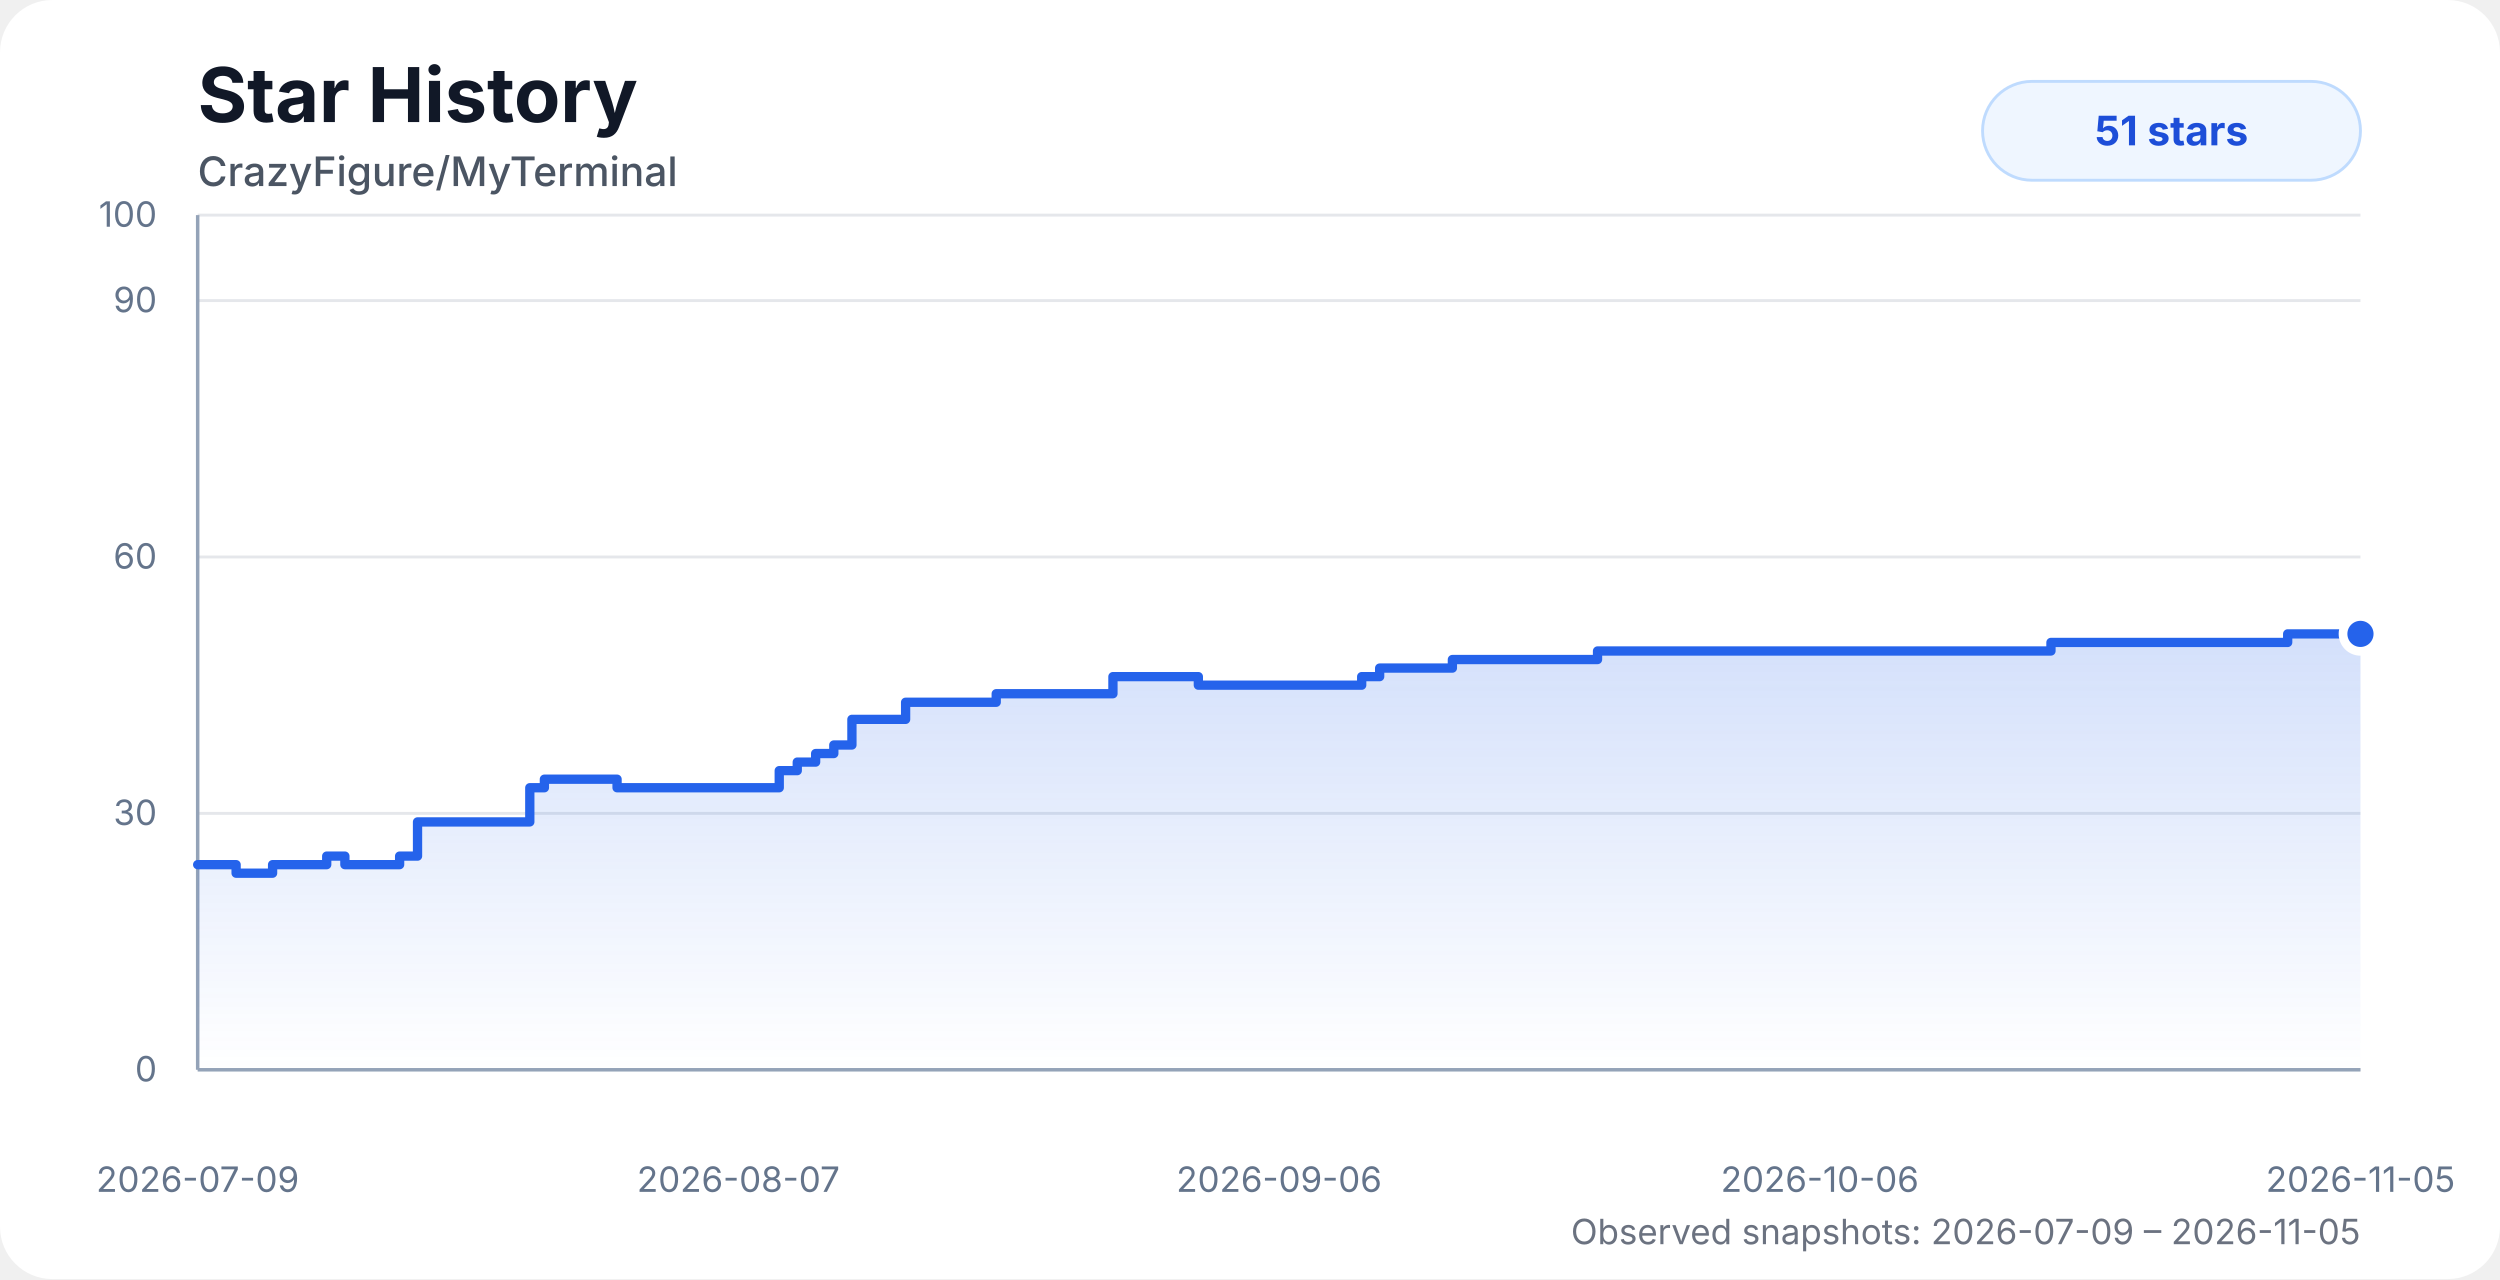
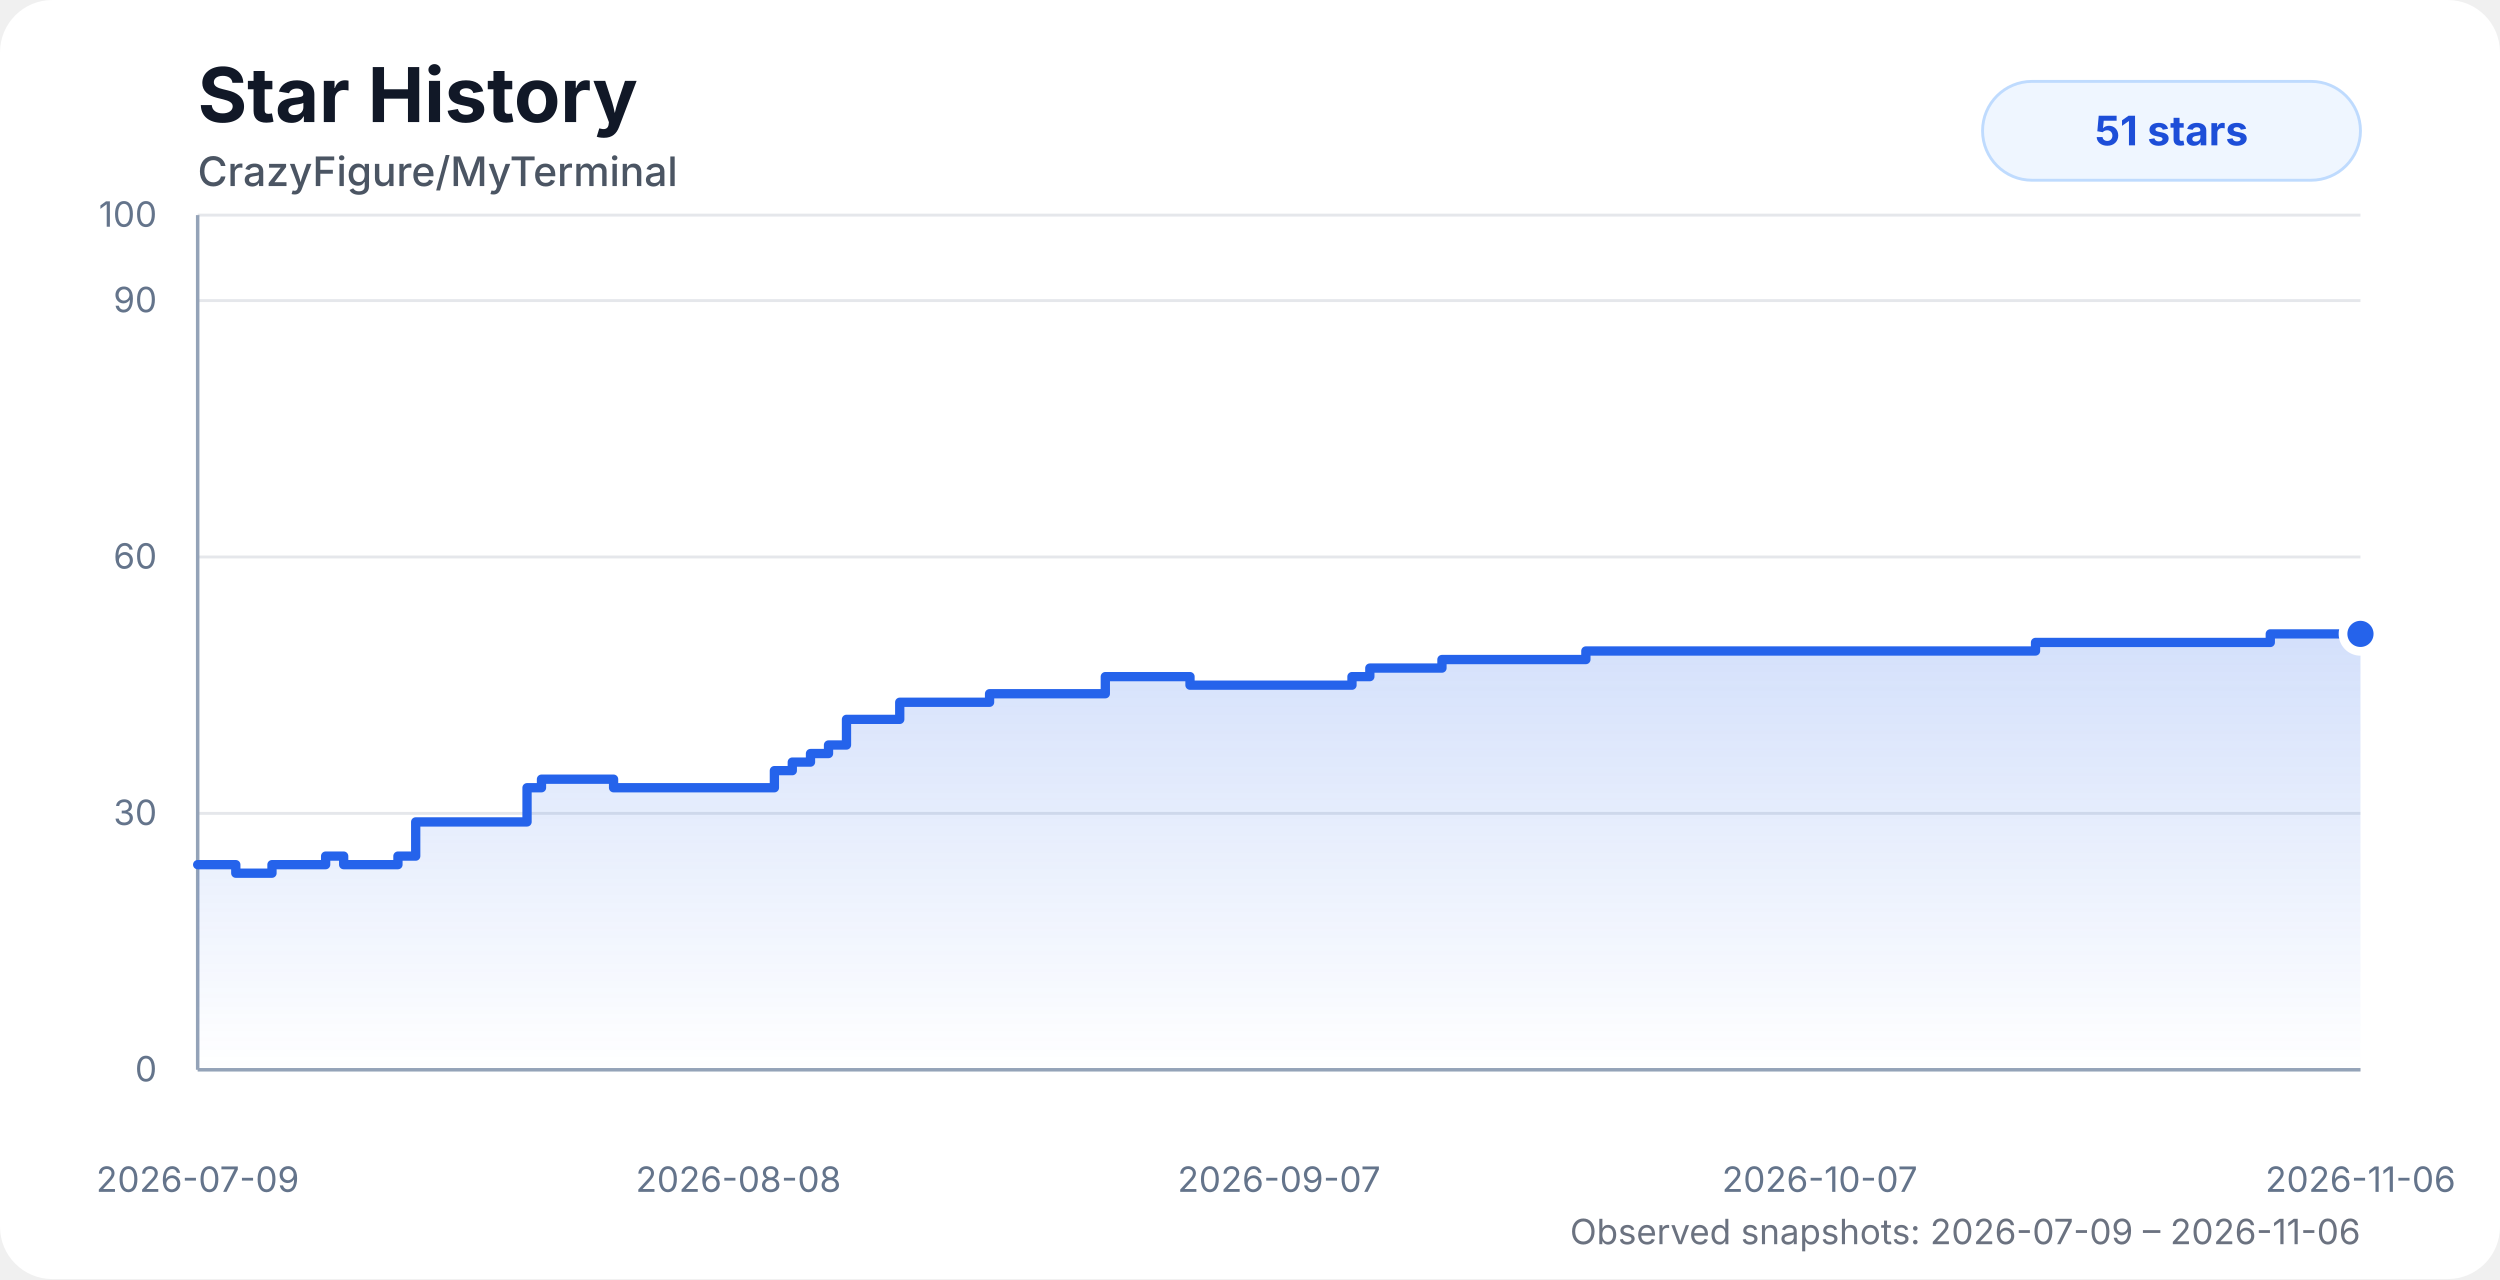
<svg xmlns="http://www.w3.org/2000/svg" width="860" height="440" viewBox="0 0 860 440" role="img" aria-labelledby="title desc">
  <style>
    .chart-bg { fill: #ffffff; }
    .title { fill: #111827; font: 700 26px system-ui, -apple-system, BlinkMacSystemFont, "Segoe UI", sans-serif; }
    .subtitle { fill: #4b5563; font: 500 14px system-ui, -apple-system, BlinkMacSystemFont, "Segoe UI", sans-serif; }
    .axis-label { fill: #64748b; font: 12px system-ui, -apple-system, BlinkMacSystemFont, "Segoe UI", sans-serif; }
    .grid { stroke: #e5e7eb; stroke-width: 1; }
    .axis { stroke: #94a3b8; stroke-width: 1.2; }
    .area { fill: url(#starGradient); opacity: 0.28; }
    .line { fill: none; stroke: #2563eb; stroke-width: 3.2; stroke-linecap: round; stroke-linejoin: round; }
    .dot { fill: #2563eb; stroke: #ffffff; stroke-width: 3; }
    .badge { fill: #eff6ff; stroke: #bfdbfe; }
    .badge-text { fill: #1d4ed8; font: 700 14px system-ui, -apple-system, BlinkMacSystemFont, "Segoe UI", sans-serif; }
    .status { fill: #6b7280; font: 12px system-ui, -apple-system, BlinkMacSystemFont, "Segoe UI", sans-serif; }
    @media (prefers-color-scheme: dark) {
      .chart-bg { fill: #0d1117; }
      .title { fill: #f8fafc; }
      .subtitle { fill: #cbd5e1; }
      .axis-label { fill: #94a3b8; }
      .grid { stroke: #1f2937; }
      .axis { stroke: #475569; }
      .dot { stroke: #0d1117; }
      .badge { fill: #172554; stroke: #1d4ed8; }
      .badge-text { fill: #bfdbfe; }
      .status { fill: #94a3b8; }
    }
  </style>
  <defs>
    <linearGradient id="starGradient" x1="0" x2="0" y1="0" y2="1">
      <stop offset="0%" stop-color="#2563eb" stop-opacity="0.72" />
      <stop offset="100%" stop-color="#2563eb" stop-opacity="0" />
    </linearGradient>
  </defs>
  <rect class="chart-bg" width="860" height="440" rx="18" />
  <text class="title" x="68" y="42">Star History</text>
  <text class="subtitle" x="68" y="64">CrazyFigure/MyTerminal</text>
  <g>
    <line class="grid" x1="68" y1="368" x2="812" y2="368" />
    <line class="grid" x1="68" y1="279.8" x2="812" y2="279.8" />
    <line class="grid" x1="68" y1="191.6" x2="812" y2="191.6" />
    <line class="grid" x1="68" y1="103.4" x2="812" y2="103.4" />
    <line class="grid" x1="68" y1="74" x2="812" y2="74" />
    <line class="axis" x1="68" y1="74" x2="68" y2="368" />
    <line class="axis" x1="68" y1="368" x2="812" y2="368" />
    <text class="axis-label" x="54" y="372" text-anchor="end">0</text>
    <text class="axis-label" x="54" y="283.8" text-anchor="end">30</text>
    <text class="axis-label" x="54" y="195.6" text-anchor="end">60</text>
    <text class="axis-label" x="54" y="107.4" text-anchor="end">90</text>
    <text class="axis-label" x="54" y="78" text-anchor="end">100</text>
    <text class="axis-label" x="68" y="410" text-anchor="middle">2026-07-09</text>
-     <text class="axis-label" x="254" y="410" text-anchor="middle">2026-08-07</text>
-     <text class="axis-label" x="440" y="410" text-anchor="middle">2026-09-06</text>
-     <text class="axis-label" x="626" y="410" text-anchor="middle">2026-10-06</text>
-     <text class="axis-label" x="812" y="410" text-anchor="middle">2026-11-05</text>
+     <text class="axis-label" x="254" y="410" text-anchor="middle">2026-08-08</text>
+     <text class="axis-label" x="440" y="410" text-anchor="middle">2026-09-07</text>
+     <text class="axis-label" x="626" y="410" text-anchor="middle">2026-10-07</text>
+     <text class="axis-label" x="812" y="410" text-anchor="middle">2026-11-06</text>
  </g>
-   <path class="area" d="M 68 297.44 H 75.15 V 297.44 H 81.22 V 300.38 H 93.77 V 297.44 H 112.39 V 294.5 H 118.64 V 297.44 H 137.47 V 294.5 H 143.63 V 282.74 H 149.87 V 282.74 H 182.25 V 270.98 H 187.27 V 268.04 H 212.27 V 270.98 H 230.95 V 270.98 H 237.18 V 270.98 H 243.42 V 270.98 H 249.53 V 270.98 H 255.5 V 270.98 H 261.77 V 270.98 H 268.06 V 265.1 H 274.26 V 262.16 H 280.58 V 259.22 H 286.83 V 256.28 H 293.06 V 247.46 H 299.02 V 247.46 H 305.3 V 247.46 H 311.53 V 241.58 H 317.75 V 241.58 H 324 V 241.58 H 330.23 V 241.58 H 336.5 V 241.58 H 342.7 V 238.64 H 348.98 V 238.64 H 355.22 V 238.64 H 361.43 V 238.64 H 367.7 V 238.64 H 376.17 V 238.64 H 382.85 V 232.76 H 387.78 V 232.76 H 393.74 V 232.76 H 400.04 V 232.76 H 406.08 V 232.76 H 412.23 V 235.7 H 418.46 V 235.7 H 424.72 V 235.7 H 430.92 V 235.7 H 437.21 V 235.7 H 443.48 V 235.7 H 449.68 V 235.7 H 455.93 V 235.7 H 462.17 V 235.7 H 468.42 V 232.76 H 474.6 V 229.82 H 480.95 V 229.82 H 487.22 V 229.82 H 493.39 V 229.82 H 499.62 V 226.88 H 505.87 V 226.88 H 512.06 V 226.88 H 518.3 V 226.88 H 524.65 V 226.88 H 530.91 V 226.88 H 537.1 V 226.88 H 543.27 V 226.88 H 549.55 V 223.94 H 555.77 V 223.94 H 562.01 V 223.94 H 568.37 V 223.94 H 574.72 V 223.94 H 580.94 V 223.94 H 587.14 V 223.94 H 593.48 V 223.94 H 599.67 V 223.94 H 605.8 V 223.94 H 612.13 V 223.94 H 618.42 V 223.94 H 624.77 V 223.94 H 630.93 V 223.94 H 637.23 V 223.94 H 643.45 V 223.94 H 649.63 V 223.94 H 655.89 V 223.94 H 662.16 V 223.94 H 668.49 V 223.94 H 674.32 V 223.94 H 680.48 V 223.94 H 686.71 V 223.94 H 692.89 V 223.94 H 699.23 V 223.94 H 705.53 V 221 H 711.72 V 221 H 717.95 V 221 H 724.2 V 221 H 730.42 V 221 H 736.63 V 221 H 742.93 V 221 H 749.2 V 221 H 755.45 V 221 H 761.82 V 221 H 768.13 V 221 H 774.39 V 221 H 780.58 V 221 H 786.96 V 218.06 H 793.23 V 218.06 H 799.53 V 218.06 H 805.66 V 218.06 H 812 V 218.06 L 812 368 L 68 368 Z" />
-   <path class="line" d="M 68 297.44 H 75.15 V 297.44 H 81.22 V 300.38 H 93.77 V 297.44 H 112.39 V 294.5 H 118.64 V 297.44 H 137.47 V 294.5 H 143.63 V 282.74 H 149.87 V 282.74 H 182.25 V 270.98 H 187.27 V 268.04 H 212.27 V 270.98 H 230.95 V 270.98 H 237.18 V 270.98 H 243.42 V 270.98 H 249.53 V 270.98 H 255.5 V 270.98 H 261.77 V 270.98 H 268.06 V 265.1 H 274.26 V 262.16 H 280.58 V 259.22 H 286.83 V 256.28 H 293.06 V 247.46 H 299.02 V 247.46 H 305.3 V 247.46 H 311.53 V 241.58 H 317.75 V 241.58 H 324 V 241.58 H 330.23 V 241.58 H 336.5 V 241.58 H 342.7 V 238.64 H 348.98 V 238.64 H 355.22 V 238.64 H 361.43 V 238.64 H 367.7 V 238.64 H 376.17 V 238.64 H 382.85 V 232.76 H 387.78 V 232.76 H 393.74 V 232.76 H 400.04 V 232.76 H 406.08 V 232.76 H 412.23 V 235.7 H 418.46 V 235.7 H 424.72 V 235.7 H 430.92 V 235.7 H 437.21 V 235.7 H 443.48 V 235.7 H 449.68 V 235.7 H 455.93 V 235.7 H 462.17 V 235.7 H 468.42 V 232.76 H 474.6 V 229.82 H 480.95 V 229.82 H 487.22 V 229.82 H 493.39 V 229.82 H 499.62 V 226.88 H 505.87 V 226.88 H 512.06 V 226.88 H 518.3 V 226.88 H 524.65 V 226.88 H 530.91 V 226.88 H 537.1 V 226.88 H 543.27 V 226.88 H 549.55 V 223.94 H 555.77 V 223.94 H 562.01 V 223.94 H 568.37 V 223.94 H 574.72 V 223.94 H 580.94 V 223.94 H 587.14 V 223.94 H 593.48 V 223.94 H 599.67 V 223.94 H 605.8 V 223.94 H 612.13 V 223.94 H 618.42 V 223.94 H 624.77 V 223.94 H 630.93 V 223.94 H 637.23 V 223.94 H 643.45 V 223.94 H 649.63 V 223.94 H 655.89 V 223.94 H 662.16 V 223.94 H 668.49 V 223.94 H 674.32 V 223.94 H 680.48 V 223.94 H 686.71 V 223.94 H 692.89 V 223.94 H 699.23 V 223.94 H 705.53 V 221 H 711.72 V 221 H 717.95 V 221 H 724.2 V 221 H 730.42 V 221 H 736.63 V 221 H 742.93 V 221 H 749.2 V 221 H 755.45 V 221 H 761.82 V 221 H 768.13 V 221 H 774.39 V 221 H 780.58 V 221 H 786.96 V 218.06 H 793.23 V 218.06 H 799.53 V 218.06 H 805.66 V 218.06 H 812 V 218.06" />
+   <path class="area" d="M 68 297.44 H 75.09 V 297.44 H 81.11 V 300.38 H 93.56 V 297.44 H 112.02 V 294.5 H 118.22 V 297.44 H 136.89 V 294.5 H 143 V 282.74 H 149.19 V 282.74 H 181.3 V 270.98 H 186.27 V 268.04 H 211.07 V 270.98 H 229.59 V 270.98 H 235.77 V 270.98 H 241.96 V 270.98 H 248.02 V 270.98 H 253.94 V 270.98 H 260.16 V 270.98 H 266.39 V 265.1 H 272.55 V 262.16 H 278.81 V 259.22 H 285.01 V 256.28 H 291.19 V 247.46 H 297.1 V 247.46 H 303.32 V 247.46 H 309.51 V 241.58 H 315.67 V 241.58 H 321.87 V 241.58 H 328.05 V 241.58 H 334.26 V 241.58 H 340.41 V 238.64 H 346.64 V 238.64 H 352.82 V 238.64 H 358.99 V 238.64 H 365.21 V 238.64 H 373.6 V 238.64 H 380.23 V 232.76 H 385.12 V 232.76 H 391.02 V 232.76 H 397.28 V 232.76 H 403.26 V 232.76 H 409.36 V 235.7 H 415.54 V 235.7 H 421.75 V 235.7 H 427.9 V 235.7 H 434.14 V 235.7 H 440.36 V 235.7 H 446.5 V 235.7 H 452.7 V 235.7 H 458.89 V 235.7 H 465.08 V 232.76 H 471.22 V 229.82 H 477.51 V 229.82 H 483.73 V 229.82 H 489.85 V 229.82 H 496.03 V 226.88 H 502.22 V 226.88 H 508.37 V 226.88 H 514.55 V 226.88 H 520.84 V 226.88 H 527.06 V 226.88 H 533.2 V 226.88 H 539.32 V 226.88 H 545.54 V 223.94 H 551.71 V 223.94 H 557.9 V 223.94 H 564.2 V 223.94 H 570.5 V 223.94 H 576.67 V 223.94 H 582.82 V 223.94 H 589.11 V 223.94 H 595.25 V 223.94 H 601.32 V 223.94 H 607.6 V 223.94 H 613.84 V 223.94 H 620.14 V 223.94 H 626.24 V 223.94 H 632.49 V 223.94 H 638.66 V 223.94 H 644.79 V 223.94 H 650.99 V 223.94 H 657.22 V 223.94 H 663.49 V 223.94 H 669.27 V 223.94 H 675.38 V 223.94 H 681.56 V 223.94 H 687.69 V 223.94 H 693.97 V 223.94 H 700.22 V 221 H 706.36 V 221 H 712.54 V 221 H 718.73 V 221 H 724.9 V 221 H 731.06 V 221 H 737.31 V 221 H 743.53 V 221 H 749.72 V 221 H 756.04 V 221 H 762.3 V 221 H 768.51 V 221 H 774.65 V 221 H 780.98 V 218.06 H 787.2 V 218.06 H 793.44 V 218.06 H 799.52 V 218.06 H 805.81 V 218.06 H 812 V 218.06 L 812 368 L 68 368 Z" />
+   <path class="line" d="M 68 297.44 H 75.09 V 297.44 H 81.11 V 300.38 H 93.56 V 297.44 H 112.02 V 294.5 H 118.22 V 297.44 H 136.89 V 294.5 H 143 V 282.74 H 149.19 V 282.74 H 181.3 V 270.98 H 186.27 V 268.04 H 211.07 V 270.98 H 229.59 V 270.98 H 235.77 V 270.98 H 241.96 V 270.98 H 248.02 V 270.98 H 253.94 V 270.98 H 260.16 V 270.98 H 266.39 V 265.1 H 272.55 V 262.16 H 278.81 V 259.22 H 285.01 V 256.28 H 291.19 V 247.46 H 297.1 V 247.46 H 303.32 V 247.46 H 309.51 V 241.58 H 315.67 V 241.58 H 321.87 V 241.58 H 328.05 V 241.58 H 334.26 V 241.58 H 340.41 V 238.64 H 346.64 V 238.64 H 352.82 V 238.64 H 358.99 V 238.64 H 365.21 V 238.64 H 373.6 V 238.64 H 380.23 V 232.76 H 385.12 V 232.76 H 391.02 V 232.76 H 397.28 V 232.76 H 403.26 V 232.76 H 409.36 V 235.7 H 415.54 V 235.7 H 421.75 V 235.7 H 427.9 V 235.7 H 434.14 V 235.7 H 440.36 V 235.7 H 446.5 V 235.7 H 452.7 V 235.7 H 458.89 V 235.7 H 465.08 V 232.76 H 471.22 V 229.82 H 477.51 V 229.82 H 483.73 V 229.82 H 489.85 V 229.82 H 496.03 V 226.88 H 502.22 V 226.88 H 508.37 V 226.88 H 514.55 V 226.88 H 520.84 V 226.88 H 527.06 V 226.88 H 533.2 V 226.88 H 539.32 V 226.88 H 545.54 V 223.94 H 551.71 V 223.94 H 557.9 V 223.94 H 564.2 V 223.94 H 570.5 V 223.94 H 576.67 V 223.94 H 582.82 V 223.94 H 589.11 V 223.94 H 595.25 V 223.94 H 601.32 V 223.94 H 607.6 V 223.94 H 613.84 V 223.94 H 620.14 V 223.94 H 626.24 V 223.94 H 632.49 V 223.94 H 638.66 V 223.94 H 644.79 V 223.94 H 650.99 V 223.94 H 657.22 V 223.94 H 663.49 V 223.94 H 669.27 V 223.94 H 675.38 V 223.94 H 681.56 V 223.94 H 687.69 V 223.94 H 693.97 V 223.94 H 700.22 V 221 H 706.36 V 221 H 712.54 V 221 H 718.73 V 221 H 724.9 V 221 H 731.06 V 221 H 737.31 V 221 H 743.53 V 221 H 749.72 V 221 H 756.04 V 221 H 762.3 V 221 H 768.51 V 221 H 774.65 V 221 H 780.98 V 218.06 H 787.2 V 218.06 H 793.44 V 218.06 H 799.52 V 218.06 H 805.81 V 218.06 H 812 V 218.06" />
  <circle class="dot" cx="812" cy="218.06" r="6" />
  <rect class="badge" x="682" y="28" width="130" height="34" rx="17" />
  <text class="badge-text" x="747" y="50" text-anchor="middle">51 stars</text>
-   <text class="status" x="812" y="428" text-anchor="end">Observed snapshots: 2026-07-09 – 2026-11-05</text>
+   <text class="status" x="812" y="428" text-anchor="end">Observed snapshots: 2026-07-09 – 2026-11-06</text>
</svg>
